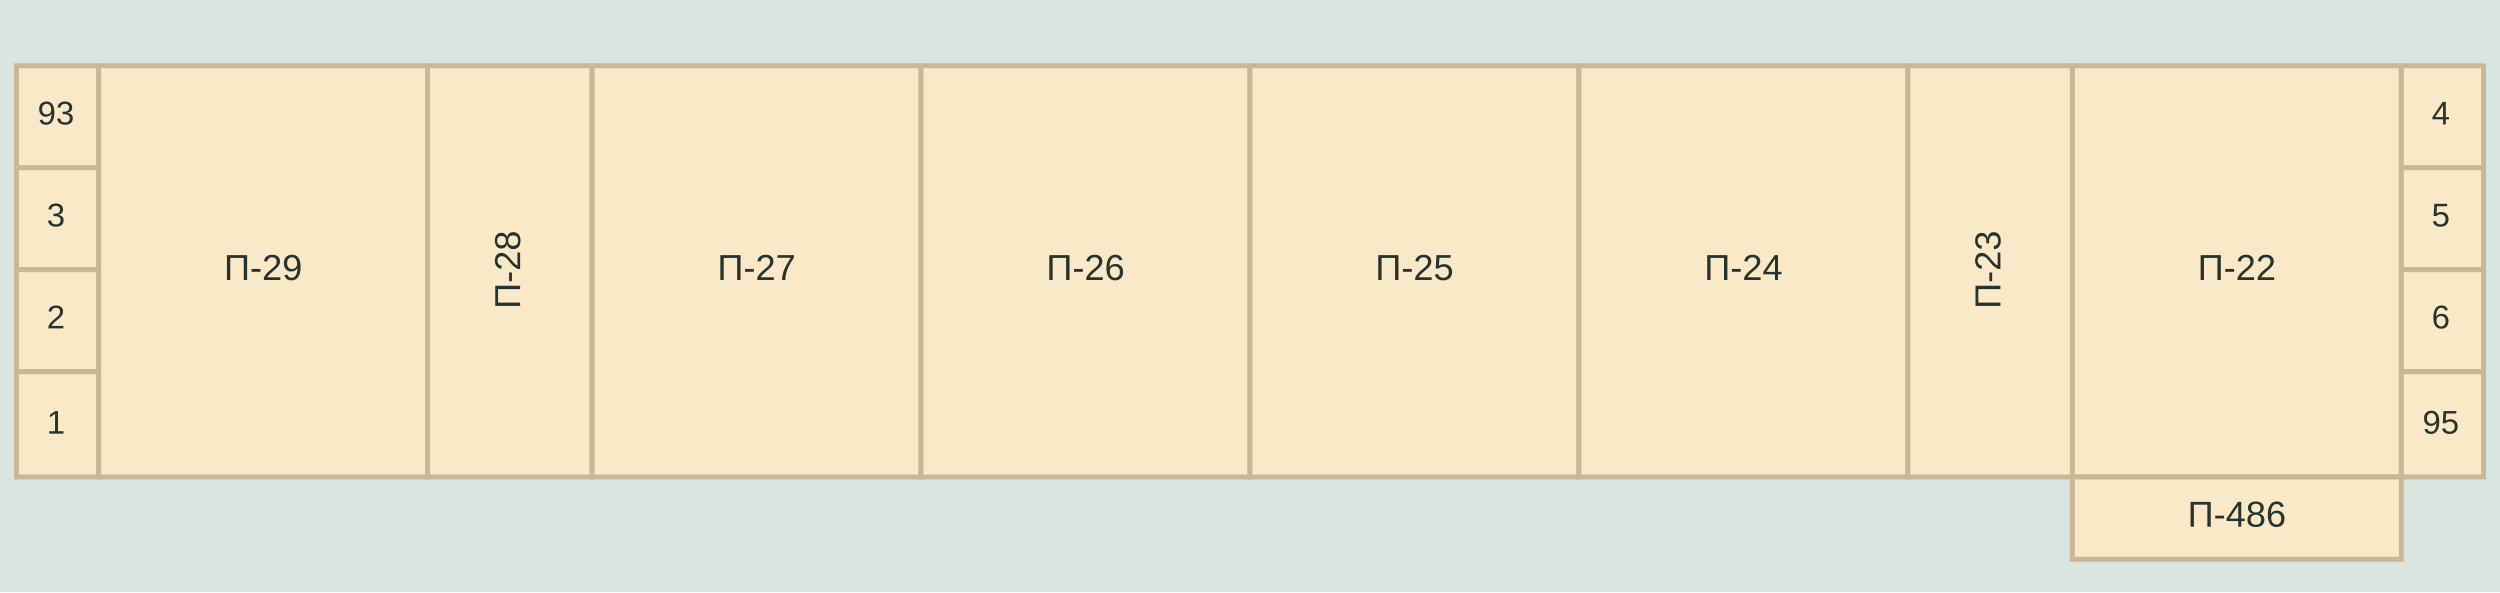
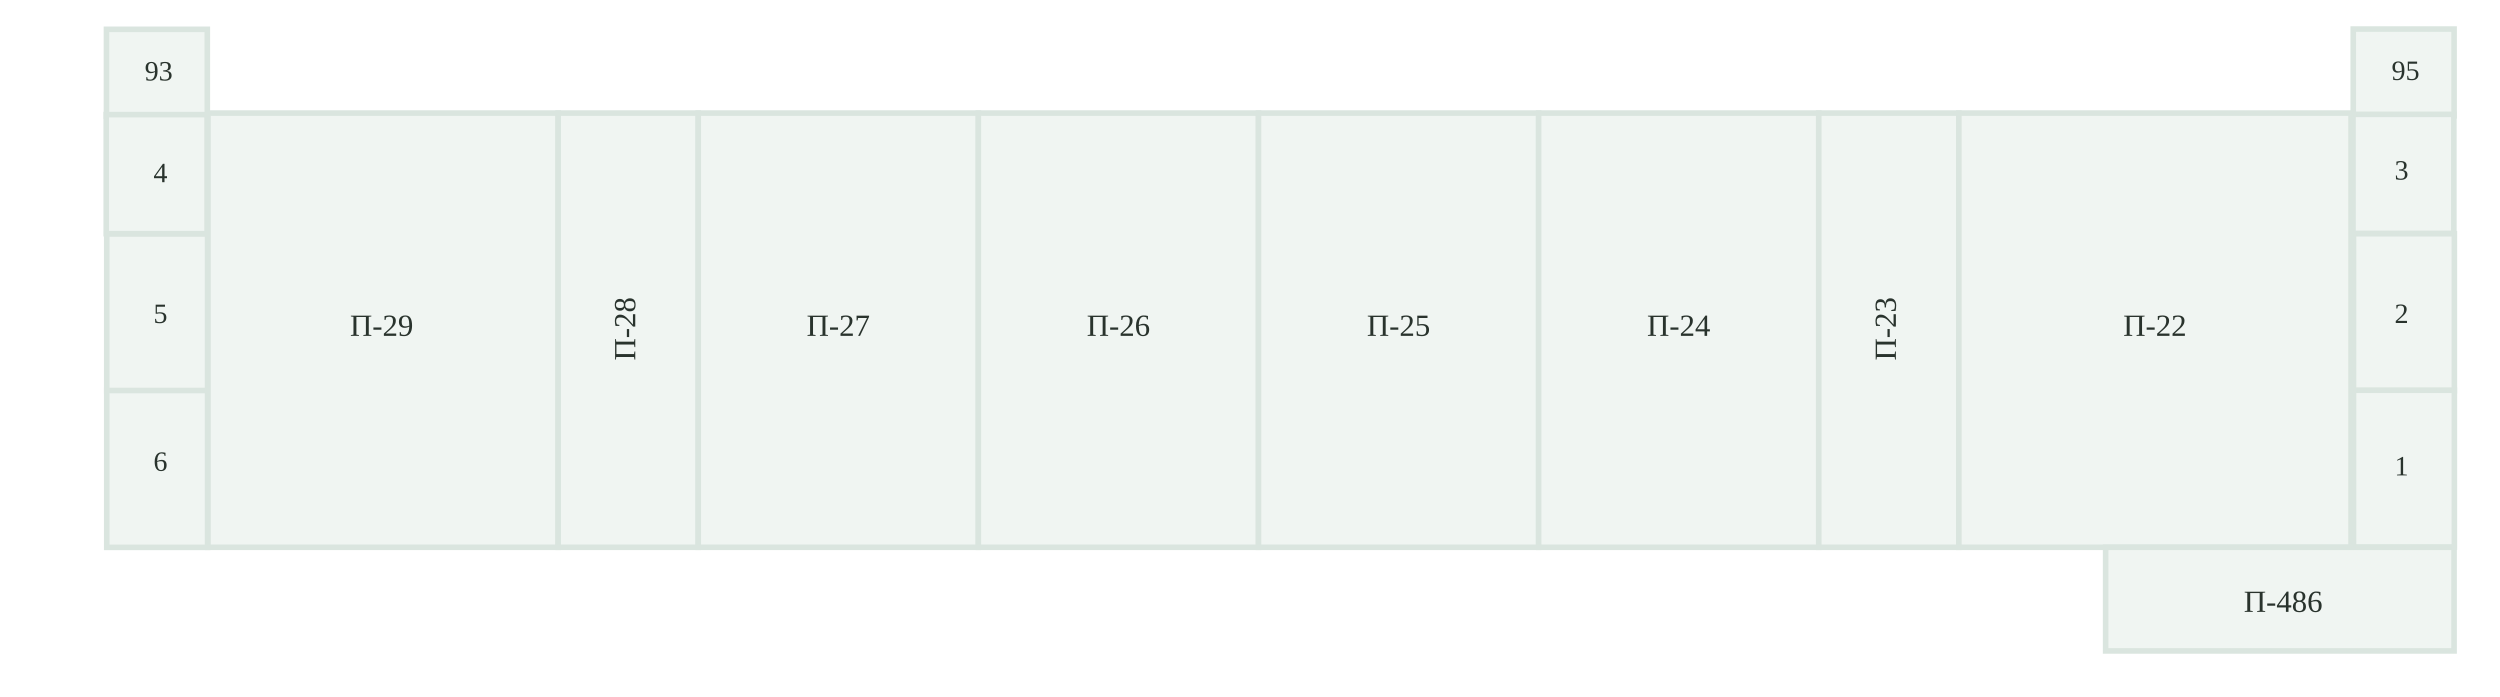
- <svg xmlns="http://www.w3.org/2000/svg" width="760" height="180" viewBox="0 0 760 180" fill="none" font-family="Arial, sans-serif">
-   <rect width="760" height="180" fill="#DAE5DF" />
-   <rect x="5" y="20" width="25" height="31" fill="#FAE9C8" stroke="#c8b898" stroke-width="1.5" />
-   <text x="17" y="35" font-size="10" fill="#29332D" text-anchor="middle" dominant-baseline="middle">93</text>
-   <rect x="5" y="51" width="25" height="31" fill="#FAE9C8" stroke="#c8b898" stroke-width="1.5" />
-   <text x="17" y="66" font-size="10" fill="#29332D" text-anchor="middle" dominant-baseline="middle">3</text>
-   <rect x="5" y="82" width="25" height="31" fill="#FAE9C8" stroke="#c8b898" stroke-width="1.5" />
-   <text x="17" y="97" font-size="10" fill="#29332D" text-anchor="middle" dominant-baseline="middle">2</text>
-   <rect x="5" y="113" width="25" height="32" fill="#FAE9C8" stroke="#c8b898" stroke-width="1.5" />
-   <text x="17" y="129" font-size="10" fill="#29332D" text-anchor="middle" dominant-baseline="middle">1</text>
-   <rect x="30" y="20" width="100" height="125" fill="#FAE9C8" stroke="#c8b898" stroke-width="1.5" />
-   <text x="80" y="82" font-size="11" fill="#29332D" text-anchor="middle" dominant-baseline="middle">П-29</text>
-   <rect x="130" y="20" width="50" height="125" fill="#FAE9C8" stroke="#c8b898" stroke-width="1.5" />
-   <text x="155" y="82" font-size="11" fill="#29332D" text-anchor="middle" dominant-baseline="middle" transform="rotate(-90 155 82)">П-28</text>
-   <rect x="180" y="20" width="100" height="125" fill="#FAE9C8" stroke="#c8b898" stroke-width="1.5" />
-   <text x="230" y="82" font-size="11" fill="#29332D" text-anchor="middle" dominant-baseline="middle">П-27</text>
-   <rect x="280" y="20" width="100" height="125" fill="#FAE9C8" stroke="#c8b898" stroke-width="1.5" />
-   <text x="330" y="82" font-size="11" fill="#29332D" text-anchor="middle" dominant-baseline="middle">П-26</text>
-   <rect x="380" y="20" width="100" height="125" fill="#FAE9C8" stroke="#c8b898" stroke-width="1.5" />
-   <text x="430" y="82" font-size="11" fill="#29332D" text-anchor="middle" dominant-baseline="middle">П-25</text>
-   <rect x="480" y="20" width="100" height="125" fill="#FAE9C8" stroke="#c8b898" stroke-width="1.5" />
-   <text x="530" y="82" font-size="11" fill="#29332D" text-anchor="middle" dominant-baseline="middle">П-24</text>
-   <rect x="580" y="20" width="50" height="125" fill="#FAE9C8" stroke="#c8b898" stroke-width="1.5" />
-   <text x="605" y="82" font-size="11" fill="#29332D" text-anchor="middle" dominant-baseline="middle" transform="rotate(-90 605 82)">П-23</text>
-   <rect x="630" y="20" width="100" height="125" fill="#FAE9C8" stroke="#c8b898" stroke-width="1.5" />
-   <text x="680" y="82" font-size="11" fill="#29332D" text-anchor="middle" dominant-baseline="middle">П-22</text>
-   <rect x="730" y="20" width="25" height="31" fill="#FAE9C8" stroke="#c8b898" stroke-width="1.5" />
-   <text x="742" y="35" font-size="10" fill="#29332D" text-anchor="middle" dominant-baseline="middle">4</text>
-   <rect x="730" y="51" width="25" height="31" fill="#FAE9C8" stroke="#c8b898" stroke-width="1.5" />
-   <text x="742" y="66" font-size="10" fill="#29332D" text-anchor="middle" dominant-baseline="middle">5</text>
-   <rect x="730" y="82" width="25" height="31" fill="#FAE9C8" stroke="#c8b898" stroke-width="1.5" />
-   <text x="742" y="97" font-size="10" fill="#29332D" text-anchor="middle" dominant-baseline="middle">6</text>
-   <rect x="730" y="113" width="25" height="32" fill="#FAE9C8" stroke="#c8b898" stroke-width="1.5" />
-   <text x="742" y="129" font-size="10" fill="#29332D" text-anchor="middle" dominant-baseline="middle">95</text>
-   <rect x="630" y="145" width="100" height="25" fill="#FAE9C8" stroke="#c8b898" stroke-width="1.5" />
-   <text x="680" y="157" font-size="11" fill="#29332D" text-anchor="middle" dominant-baseline="middle">П-486</text>
+ <svg xmlns="http://www.w3.org/2000/svg" viewBox="-60.054 -17.652 892.422 248.579">
+   <rect x="-22.048" width="36" height="31" fill="rgb(240,245,242)" stroke="#DAE5DF" stroke-width="2" style="stroke-width: 2;" y="-7.185" />
+   <rect x="-22.129" y="23.258" width="36" height="42.507" fill="rgb(240,245,242)" stroke="#DAE5DF" stroke-width="2" style="stroke-width: 2;" />
+   <text x="-3.406" y="8.782" font-size="10" fill="#29332D" text-anchor="middle" dominant-baseline="middle" style="white-space: pre; stroke-width: 1; font-size: 10px;">93</text>
+   <text x="-2.781" y="45.093" font-size="10" fill="#29332D" text-anchor="middle" dominant-baseline="middle" style="white-space: pre; stroke-width: 1; font-size: 10px;">4</text>
+   <rect x="-21.953" y="65.876" width="36" height="56" fill="rgb(240,245,242)" stroke="#DAE5DF" stroke-width="2" style="stroke-width: 2;" />
+   <rect x="-21.953" y="121.741" width="36" height="56" fill="rgb(240,245,242)" stroke="#DAE5DF" stroke-width="2" style="stroke-width: 2;" />
+   <text x="-2.781" y="95.355" font-size="10" fill="#29332D" text-anchor="middle" dominant-baseline="middle" style="white-space: pre; stroke-width: 1; font-size: 10px;">5</text>
+   <text x="-2.781" y="148.133" font-size="10" fill="#29332D" text-anchor="middle" dominant-baseline="middle" style="white-space: pre; stroke-width: 1; font-size: 10px;">6</text>
+   <rect x="14.192" y="22.713" width="125" height="155" fill="rgb(240,245,242)" stroke="#DAE5DF" stroke-width="2" style="stroke-width: 2;" />
+   <text x="76.192" y="99.713" font-size="11" fill="#29332D" text-anchor="middle" dominant-baseline="middle" style="white-space: pre; stroke-width: 1; font-size: 11px;">П-29</text>
+   <rect x="139.192" y="22.713" width="50" height="155" fill="rgb(240,245,242)" stroke="#DAE5DF" stroke-width="2" style="stroke-width: 2;" />
+   <text x="185" y="97" font-size="11" fill="#29332D" text-anchor="middle" dominant-baseline="middle" transform="matrix(0, -1, 1, 0, 67.19147, 284.7134)" style="white-space: pre; stroke-width: 1; font-size: 11px;">П-28</text>
+   <rect x="189.192" y="22.713" width="100" height="155" fill="rgb(240,245,242)" stroke="#DAE5DF" stroke-width="2" style="stroke-width: 2;" />
+   <text x="239.192" y="99.713" font-size="11" fill="#29332D" text-anchor="middle" dominant-baseline="middle" style="white-space: pre; stroke-width: 1; font-size: 11px;">П-27</text>
+   <rect x="289.192" y="22.713" width="100" height="155" fill="rgb(240,245,242)" stroke="#DAE5DF" stroke-width="2" style="stroke-width: 2;" />
+   <text x="339.192" y="99.713" font-size="11" fill="#29332D" text-anchor="middle" dominant-baseline="middle" style="white-space: pre; stroke-width: 1; font-size: 11px;">П-26</text>
+   <rect x="389.192" y="22.713" width="100" height="155" fill="rgb(240,245,242)" stroke="#DAE5DF" stroke-width="2" style="stroke-width: 2;" />
+   <text x="439.192" y="99.713" font-size="11" fill="#29332D" text-anchor="middle" dominant-baseline="middle" style="white-space: pre; stroke-width: 1; font-size: 11px;">П-25</text>
+   <rect x="489.192" y="22.713" width="100" height="155" fill="rgb(240,245,242)" stroke="#DAE5DF" stroke-width="2" style="stroke-width: 2;" />
+   <text x="539.192" y="99.713" font-size="11" fill="#29332D" text-anchor="middle" dominant-baseline="middle" style="white-space: pre; stroke-width: 1; font-size: 11px;">П-24</text>
+   <rect x="589.192" y="22.713" width="50" height="155" fill="rgb(240,245,242)" stroke="#DAE5DF" stroke-width="2" style="stroke-width: 2;" />
+   <text x="635" y="97" font-size="11" fill="#29332D" text-anchor="middle" dominant-baseline="middle" transform="matrix(0, -1, 1, 0, 517.1915, 734.7134)" style="white-space: pre; stroke-width: 1; font-size: 11px;">П-23</text>
+   <rect x="639.192" y="22.713" width="140" height="155" fill="rgb(240,245,242)" stroke="#DAE5DF" stroke-width="2" style="stroke-width: 2;" />
+   <text x="709.192" y="99.713" font-size="11" fill="#29332D" text-anchor="middle" dominant-baseline="middle" style="white-space: pre; stroke-width: 1; font-size: 11px;">П-22</text>
+   <rect x="779.981" y="-7.28" width="36" height="31" fill="rgb(240,245,242)" stroke="#DAE5DF" stroke-width="2" style="stroke-width: 2;" />
+   <text x="798.651" y="8.602" font-size="10" fill="#29332D" text-anchor="middle" dominant-baseline="middle" style="white-space: pre; stroke-width: 1; font-size: 10px;">95</text>
+   <rect x="779.9" y="23.163" width="36" height="42.507" fill="rgb(240,245,242)" stroke="#DAE5DF" stroke-width="2" style="stroke-width: 2;" />
+   <text x="797.218" y="44.163" font-size="10" fill="#29332D" text-anchor="middle" dominant-baseline="middle" style="white-space: pre; stroke-width: 1; font-size: 10px;">3</text>
+   <rect x="780.076" y="65.781" width="36" height="56" fill="rgb(240,245,242)" stroke="#DAE5DF" stroke-width="2" style="stroke-width: 2;" />
+   <text x="797.219" y="95.355" font-size="10" fill="#29332D" text-anchor="middle" dominant-baseline="middle" style="white-space: pre; stroke-width: 1; font-size: 10px;">2</text>
+   <rect x="780.076" y="121.646" width="36" height="56" fill="rgb(240,245,242)" stroke="#DAE5DF" stroke-width="2" style="stroke-width: 2;" />
+   <text x="797.219" y="149.761" font-size="10" fill="#29332D" text-anchor="middle" dominant-baseline="middle" style="white-space: pre; stroke-width: 1; font-size: 10px;">1</text>
+   <rect x="691.591" y="177.713" width="124.385" height="37" fill="rgb(240,245,242)" stroke="#DAE5DF" stroke-width="2" style="stroke-width: 2;" />
+   <text x="754.97" y="198.25" font-size="11" fill="#29332D" text-anchor="middle" dominant-baseline="middle" style="white-space: pre; stroke-width: 1; font-size: 11px;">П-486</text>
</svg>
